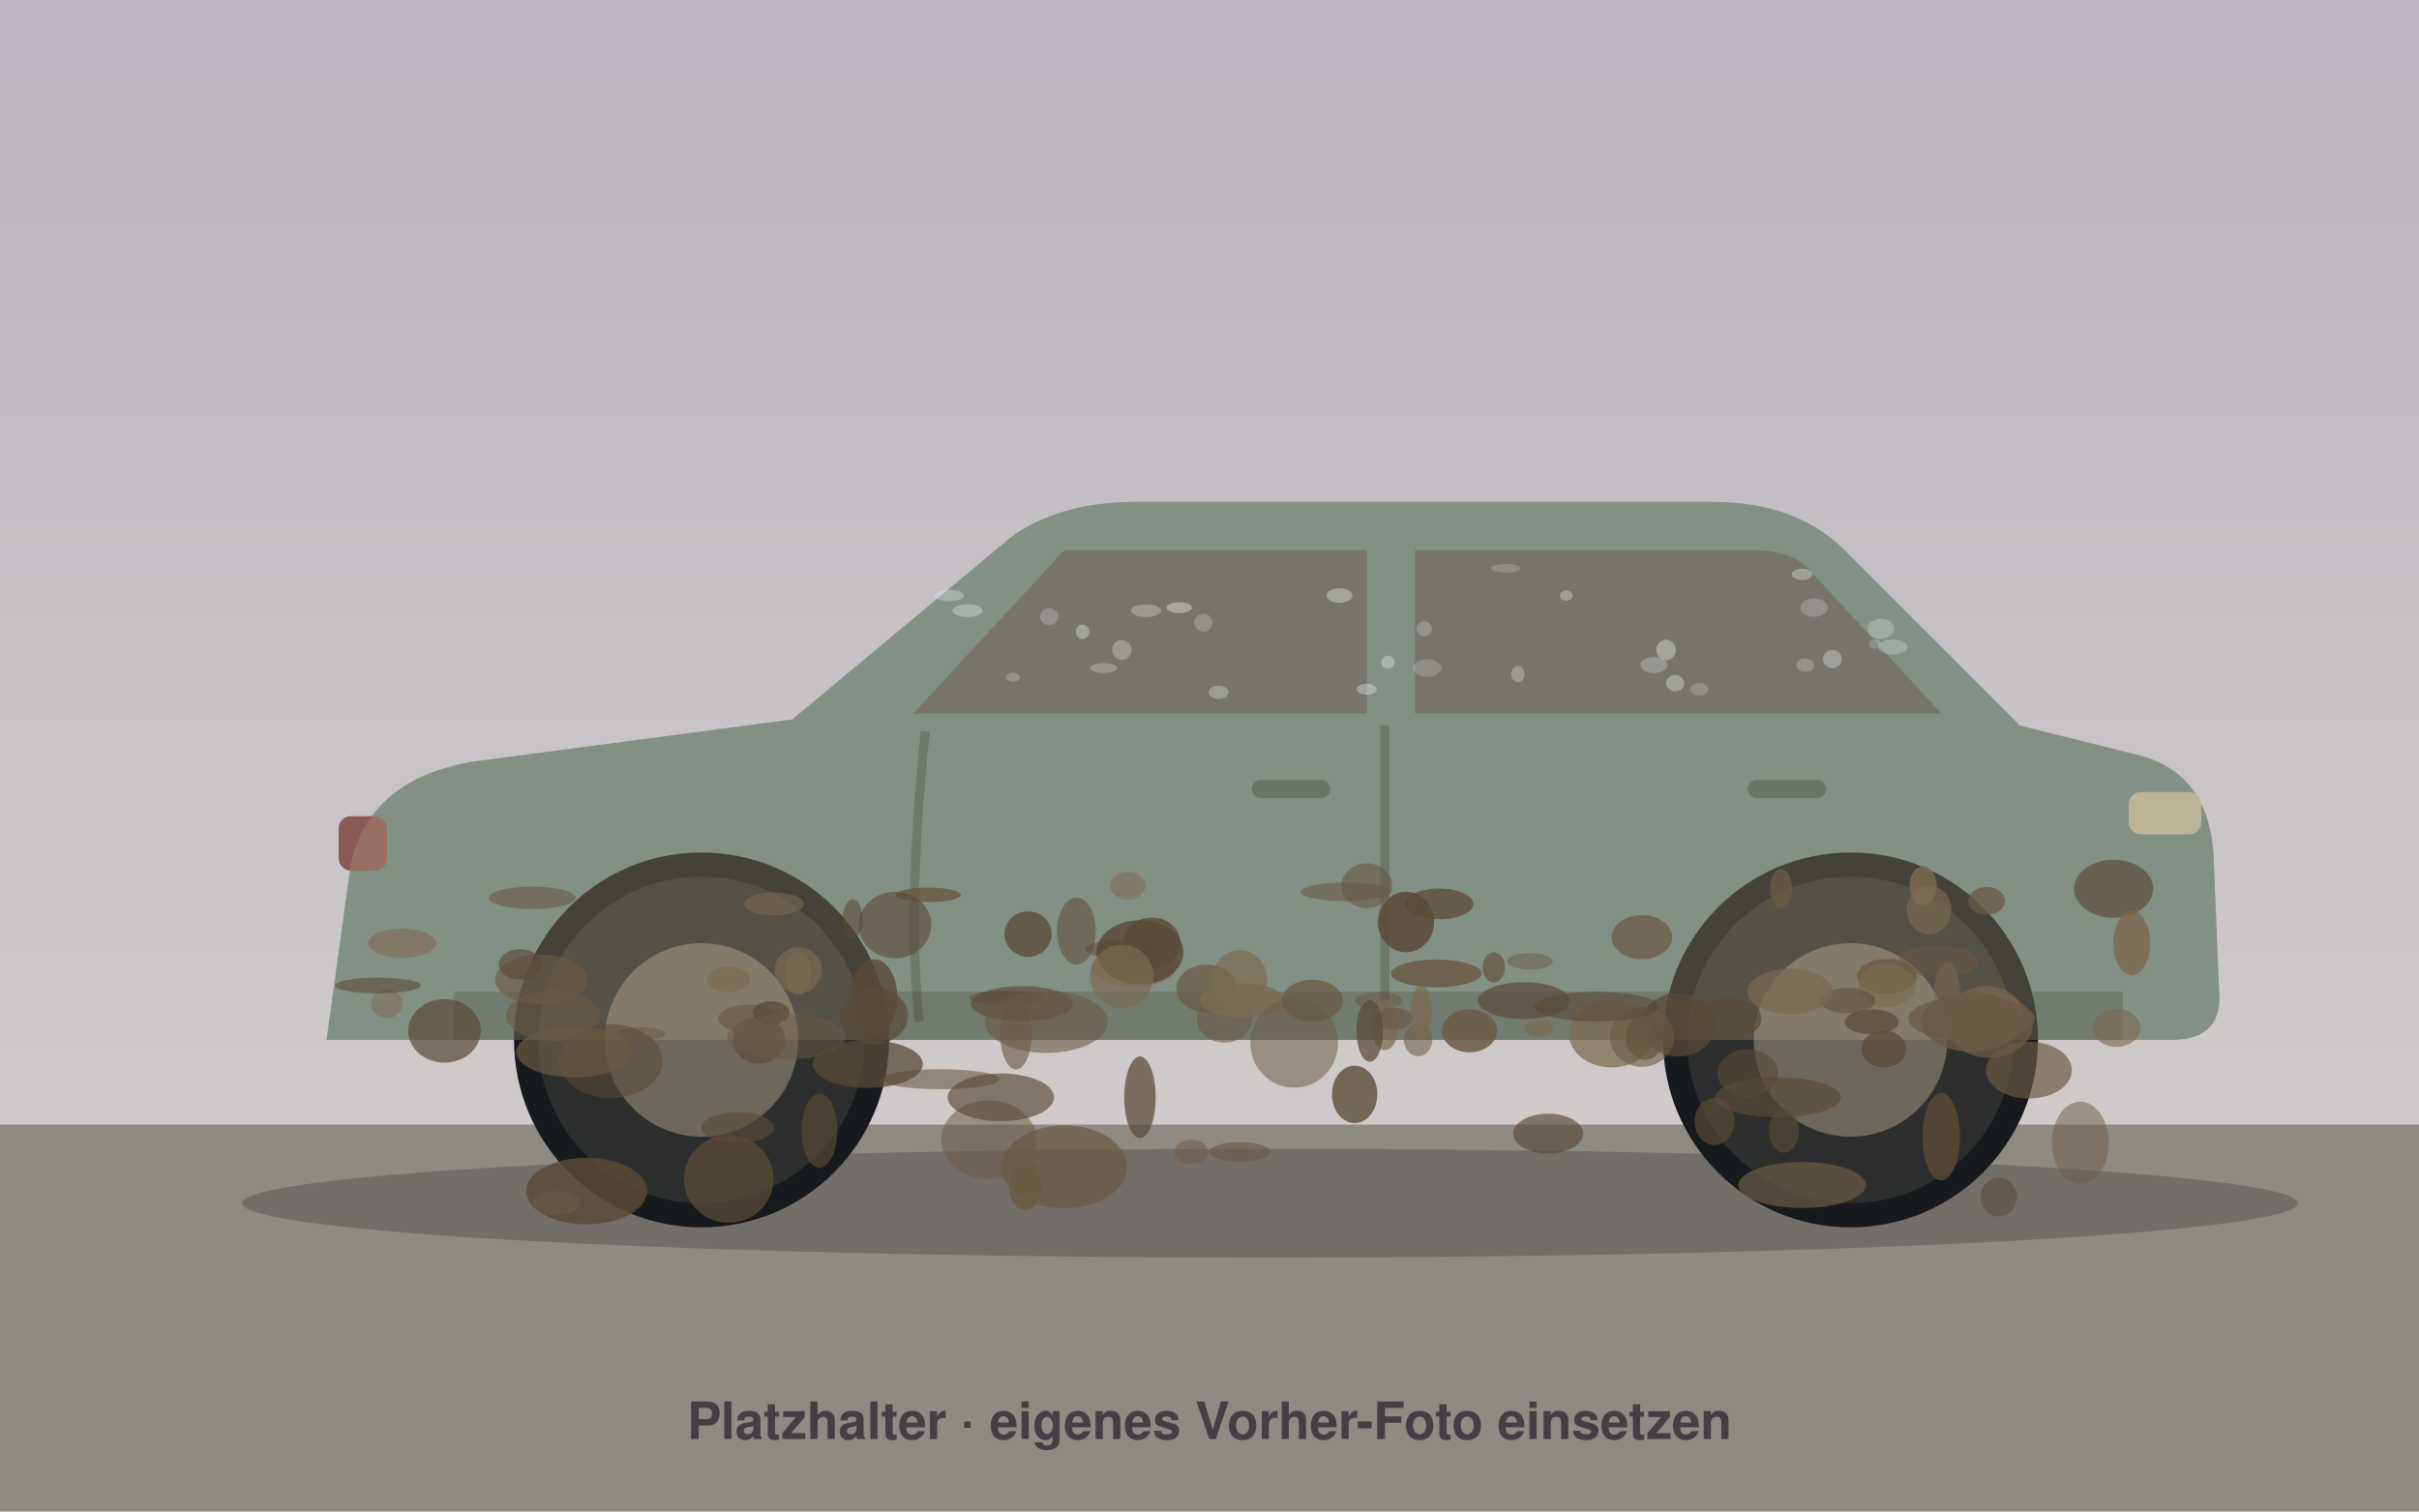
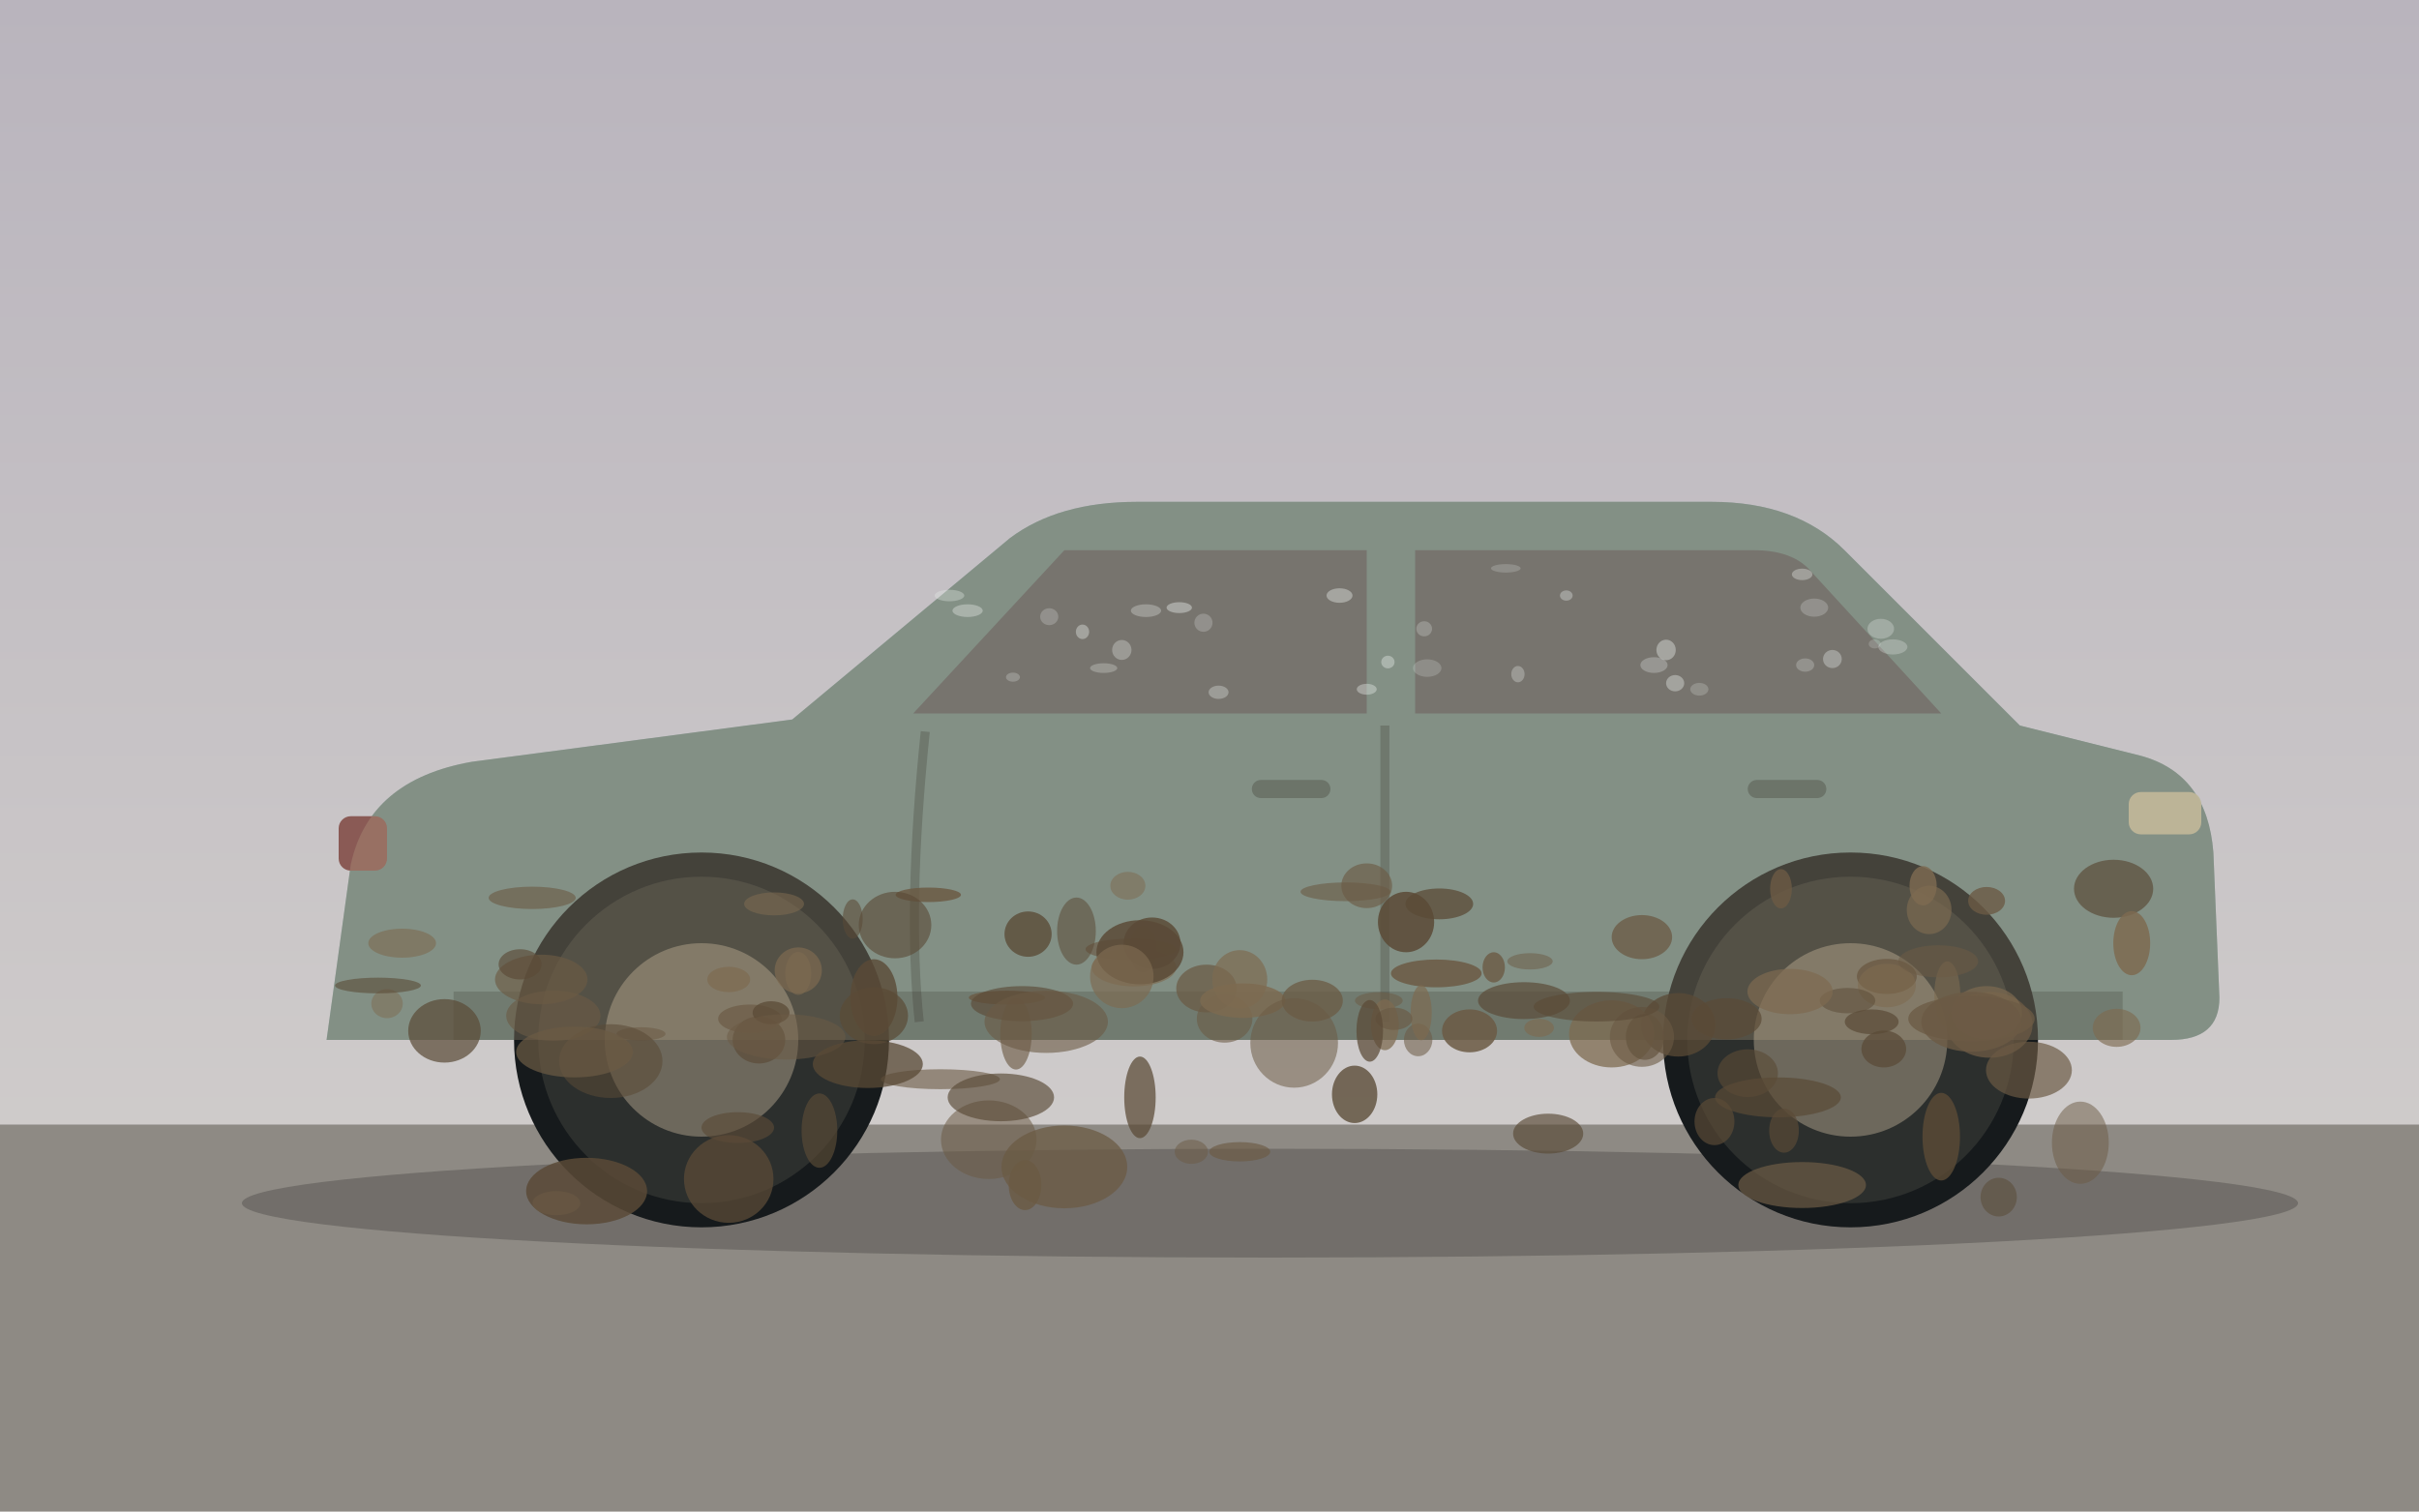
<svg xmlns="http://www.w3.org/2000/svg" viewBox="0 0 800 500" width="800" height="500">
  <defs>
    <linearGradient id="sky" x1="0" y1="0" x2="0" y2="1">
      <stop offset="0" stop-color="#b9b4bd" />
      <stop offset="1" stop-color="#d6d3cf" />
    </linearGradient>
    <linearGradient id="paint" x1="0" y1="0" x2="0" y2="1">
      <stop offset="0" stop-color="#6ae6d6" />
      <stop offset=".55" stop-color="#3ad0bf" />
      <stop offset="1" stop-color="#1f9e90" />
    </linearGradient>
  </defs>
  <rect width="800" height="500" fill="url(#sky)" />
  <rect y="372" width="800" height="128" fill="#8e8a84" />
  <ellipse cx="420" cy="398" rx="340" ry="18" fill="#000" opacity=".2" />
  <path d="M108 344L116 286Q122 258 156 252L262 238L334 178Q350 166 376 166L566 166Q594 166 610 182L668 240L708 250Q730 256 732 282L734 330Q734 344 718 344Z" fill="#6d8784" />
  <rect x="150" y="328" width="552" height="16" fill="#000" opacity=".22" />
  <path d="M352 182L302 236L452 236L452 182ZM468 182L468 236L642 236L598 188Q592 182 580 182Z" fill="#5d6064" />
  <path d="M458 240V338M306 242Q300 300 304 338" stroke="#000" stroke-opacity=".25" stroke-width="3" fill="none" />
  <rect x="414" y="258" width="26" height="6" rx="3" fill="#000" opacity=".3" />
  <rect x="578" y="258" width="26" height="6" rx="3" fill="#000" opacity=".3" />
  <rect x="704" y="262" width="24" height="14" rx="4" fill="#bdb89c" />
  <rect x="112" y="270" width="16" height="18" rx="4" fill="#8a5a55" />
  <circle cx="232" cy="344" r="62" fill="#161a1c" />
  <circle cx="232" cy="344" r="54" fill="#2c2f2d" />
  <circle cx="232" cy="344" r="32" fill="#6d685c" />
  <circle cx="612" cy="344" r="62" fill="#161a1c" />
  <circle cx="612" cy="344" r="54" fill="#2c2f2d" />
  <circle cx="612" cy="344" r="32" fill="#6d685c" />
  <path d="M108 344L116 286Q122 258 156 252L262 238L334 178Q350 166 376 166L566 166Q594 166 610 182L668 240L708 250Q730 256 732 282L734 330Q734 344 718 344Z" fill="#b9a88a" opacity=".28" />
  <ellipse cx="264" cy="321" rx="7.8" ry="7.6" fill="#7d6a50" opacity="0.70" />
  <ellipse cx="486" cy="341" rx="9.1" ry="7.1" fill="#6b5a44" opacity="0.85" />
  <ellipse cx="405" cy="337" rx="9.2" ry="7.9" fill="#6b5a44" opacity="0.58" />
  <ellipse cx="212" cy="342" rx="8.1" ry="2.2" fill="#6b5a44" opacity="0.56" />
  <ellipse cx="699" cy="294" rx="13.1" ry="9.6" fill="#5a4a36" opacity="0.67" />
  <ellipse cx="555" cy="339" rx="12.3" ry="10.5" fill="#5a4a36" opacity="0.75" />
  <ellipse cx="469" cy="344" rx="4.7" ry="5.4" fill="#6b5a44" opacity="0.55" />
  <ellipse cx="251" cy="344" rx="8.7" ry="7.8" fill="#5a4a36" opacity="0.65" />
  <ellipse cx="624" cy="323" rx="9.9" ry="5.8" fill="#6b5a44" opacity="0.82" />
  <ellipse cx="533" cy="342" rx="14.1" ry="11.1" fill="#7d6a50" opacity="0.74" />
  <ellipse cx="543" cy="310" rx="10.0" ry="7.3" fill="#6b5a44" opacity="0.75" />
  <ellipse cx="248" cy="337" rx="10.5" ry="4.7" fill="#6b5a44" opacity="0.67" />
  <ellipse cx="506" cy="318" rx="7.5" ry="2.7" fill="#6b5a44" opacity="0.51" />
  <ellipse cx="378" cy="314" rx="4.5" ry="7.6" fill="#6b5a44" opacity="0.63" />
  <ellipse cx="475" cy="322" rx="15.0" ry="4.6" fill="#6b5a44" opacity="0.85" />
  <ellipse cx="307" cy="296" rx="10.8" ry="2.4" fill="#6b5a44" opacity="0.84" />
  <ellipse cx="296" cy="306" rx="12.0" ry="11.0" fill="#5a4a36" opacity="0.61" />
  <ellipse cx="700" cy="340" rx="7.9" ry="6.3" fill="#7d6a50" opacity="0.64" />
  <ellipse cx="644" cy="329" rx="4.3" ry="11.0" fill="#7d6a50" opacity="0.59" />
  <ellipse cx="504" cy="331" rx="15.2" ry="6.1" fill="#5a4a36" opacity="0.68" />
  <ellipse cx="452" cy="293" rx="8.4" ry="7.4" fill="#6b5a44" opacity="0.63" />
  <ellipse cx="476" cy="299" rx="11.2" ry="5.1" fill="#5a4a36" opacity="0.74" />
  <ellipse cx="333" cy="330" rx="12.6" ry="2.3" fill="#6b5a44" opacity="0.83" />
  <ellipse cx="133" cy="312" rx="11.2" ry="4.8" fill="#7d6a50" opacity="0.61" />
  <ellipse cx="340" cy="309" rx="7.8" ry="7.5" fill="#5a4a36" opacity="0.78" />
  <ellipse cx="183" cy="336" rx="15.6" ry="8.3" fill="#6b5a44" opacity="0.61" />
  <ellipse cx="255" cy="335" rx="6.1" ry="3.8" fill="#5a4a36" opacity="0.73" />
  <ellipse cx="179" cy="324" rx="15.3" ry="8.2" fill="#6b5a44" opacity="0.65" />
  <ellipse cx="638" cy="301" rx="7.4" ry="8.0" fill="#7d6a50" opacity="0.66" />
  <ellipse cx="256" cy="299" rx="9.9" ry="3.8" fill="#7d6a50" opacity="0.56" />
  <ellipse cx="289" cy="336" rx="11.3" ry="9.4" fill="#5a4a36" opacity="0.71" />
  <ellipse cx="375" cy="320" rx="14.0" ry="6.3" fill="#7d6a50" opacity="0.65" />
  <ellipse cx="374" cy="314" rx="15.0" ry="3.5" fill="#6b5a44" opacity="0.67" />
  <ellipse cx="624" cy="326" rx="9.6" ry="7.2" fill="#7d6a50" opacity="0.58" />
  <ellipse cx="571" cy="337" rx="11.6" ry="6.8" fill="#5a4a36" opacity="0.69" />
  <ellipse cx="658" cy="339" rx="14.2" ry="10.9" fill="#6b5a44" opacity="0.78" />
  <ellipse cx="147" cy="341" rx="12.0" ry="10.5" fill="#5a4a36" opacity="0.70" />
  <ellipse cx="128" cy="332" rx="5.2" ry="4.8" fill="#7d6a50" opacity="0.51" />
  <ellipse cx="445" cy="295" rx="14.9" ry="3.1" fill="#6b5a44" opacity="0.59" />
  <ellipse cx="641" cy="318" rx="13.2" ry="5.3" fill="#6b5a44" opacity="0.54" />
  <ellipse cx="657" cy="298" rx="6.1" ry="4.6" fill="#6b5a44" opacity="0.79" />
  <ellipse cx="125" cy="326" rx="14.2" ry="2.6" fill="#5a4a36" opacity="0.59" />
  <ellipse cx="494" cy="320" rx="3.7" ry="5.0" fill="#6b5a44" opacity="0.80" />
  <ellipse cx="589" cy="294" rx="3.6" ry="6.5" fill="#6b5a44" opacity="0.80" />
  <ellipse cx="172" cy="319" rx="7.1" ry="5.0" fill="#5a4a36" opacity="0.64" />
  <ellipse cx="356" cy="308" rx="6.4" ry="11.1" fill="#5a4a36" opacity="0.54" />
  <ellipse cx="456" cy="331" rx="7.9" ry="2.8" fill="#6b5a44" opacity="0.52" />
  <ellipse cx="399" cy="327" rx="10.0" ry="7.9" fill="#6b5a44" opacity="0.72" />
  <ellipse cx="381" cy="312" rx="9.4" ry="8.5" fill="#5a4a36" opacity="0.83" />
  <ellipse cx="373" cy="293" rx="5.8" ry="4.6" fill="#7d6a50" opacity="0.53" />
  <ellipse cx="377" cy="315" rx="14.4" ry="10.6" fill="#5a4a36" opacity="0.84" />
  <ellipse cx="458" cy="339" rx="4.6" ry="8.4" fill="#7d6a50" opacity="0.73" />
  <ellipse cx="657" cy="335" rx="11.7" ry="8.8" fill="#7d6a50" opacity="0.69" />
  <ellipse cx="611" cy="331" rx="9.2" ry="4.2" fill="#5a4a36" opacity="0.52" />
  <ellipse cx="176" cy="297" rx="14.4" ry="3.7" fill="#6b5a44" opacity="0.62" />
  <ellipse cx="636" cy="293" rx="4.5" ry="6.5" fill="#7d6a50" opacity="0.83" />
  <ellipse cx="470" cy="335" rx="3.5" ry="9.1" fill="#7d6a50" opacity="0.69" />
  <ellipse cx="264" cy="322" rx="4.3" ry="7.1" fill="#7d6a50" opacity="0.61" />
  <ellipse cx="461" cy="337" rx="6.1" ry="3.7" fill="#6b5a44" opacity="0.66" />
  <ellipse cx="544" cy="343" rx="6.3" ry="7.6" fill="#5a4a36" opacity="0.69" />
  <ellipse cx="705" cy="312" rx="6.1" ry="10.6" fill="#7d6a50" opacity="0.84" />
  <ellipse cx="371" cy="323" rx="10.5" ry="10.5" fill="#7d6a50" opacity="0.67" />
  <ellipse cx="509" cy="340" rx="4.9" ry="3.0" fill="#7d6a50" opacity="0.67" />
  <ellipse cx="543" cy="343" rx="10.6" ry="9.9" fill="#6b5a44" opacity="0.59" />
  <ellipse cx="241" cy="324" rx="7.1" ry="4.2" fill="#7d6a50" opacity="0.69" />
  <ellipse cx="592" cy="328" rx="14.1" ry="7.5" fill="#7d6a50" opacity="0.70" />
  <ellipse cx="282" cy="304" rx="3.3" ry="6.5" fill="#5a4a36" opacity="0.57" />
  <ellipse cx="465" cy="305" rx="9.3" ry="10.0" fill="#5a4a36" opacity="0.85" />
  <ellipse cx="410" cy="324" rx="9.1" ry="9.7" fill="#7d6a50" opacity="0.69" />
  <ellipse cx="411" cy="331" rx="14.1" ry="5.7" fill="#7d6a50" opacity="0.81" />
  <ellipse cx="194" cy="394" rx="20.0" ry="11.0" fill="#5a4a36" opacity="0.84" />
  <ellipse cx="623" cy="347" rx="7.4" ry="6.1" fill="#5a4a36" opacity="0.72" />
  <ellipse cx="528" cy="333" rx="20.8" ry="4.9" fill="#5a4a36" opacity="0.61" />
  <ellipse cx="394" cy="381" rx="5.5" ry="4.0" fill="#6b5a44" opacity="0.51" />
  <ellipse cx="410" cy="381" rx="10.1" ry="3.2" fill="#6b5a44" opacity="0.65" />
  <ellipse cx="428" cy="345" rx="14.5" ry="14.8" fill="#6b5a44" opacity="0.54" />
  <ellipse cx="339" cy="392" rx="5.4" ry="8.3" fill="#6b5a44" opacity="0.81" />
  <ellipse cx="652" cy="337" rx="20.9" ry="7.5" fill="#6b5a44" opacity="0.77" />
  <ellipse cx="327" cy="377" rx="15.8" ry="13.0" fill="#6b5a44" opacity="0.54" />
  <ellipse cx="671" cy="354" rx="14.2" ry="9.4" fill="#6b5a44" opacity="0.68" />
  <ellipse cx="202" cy="351" rx="17.1" ry="12.2" fill="#5a4a36" opacity="0.56" />
  <ellipse cx="642" cy="376" rx="6.2" ry="14.5" fill="#5a4a36" opacity="0.82" />
  <ellipse cx="512" cy="375" rx="11.6" ry="6.6" fill="#5a4a36" opacity="0.66" />
  <ellipse cx="336" cy="342" rx="5.2" ry="11.8" fill="#6b5a44" opacity="0.63" />
  <ellipse cx="311" cy="357" rx="19.7" ry="3.3" fill="#6b5a44" opacity="0.59" />
  <ellipse cx="578" cy="355" rx="10.0" ry="7.9" fill="#5a4a36" opacity="0.62" />
  <ellipse cx="619" cy="338" rx="8.9" ry="4.1" fill="#5a4a36" opacity="0.70" />
  <ellipse cx="652" cy="338" rx="16.6" ry="9.9" fill="#6b5a44" opacity="0.79" />
  <ellipse cx="567" cy="371" rx="6.6" ry="7.8" fill="#5a4a36" opacity="0.69" />
  <ellipse cx="260" cy="343" rx="19.6" ry="7.5" fill="#6b5a44" opacity="0.51" />
  <ellipse cx="596" cy="392" rx="21.1" ry="7.6" fill="#6b5a44" opacity="0.72" />
  <ellipse cx="688" cy="378" rx="9.4" ry="13.6" fill="#6b5a44" opacity="0.51" />
  <ellipse cx="271" cy="374" rx="5.9" ry="12.3" fill="#5a4a36" opacity="0.67" />
  <ellipse cx="448" cy="362" rx="7.5" ry="9.5" fill="#5a4a36" opacity="0.78" />
  <ellipse cx="661" cy="396" rx="6.0" ry="6.4" fill="#5a4a36" opacity="0.55" />
  <ellipse cx="590" cy="374" rx="4.9" ry="7.3" fill="#5a4a36" opacity="0.68" />
  <ellipse cx="434" cy="331" rx="10.1" ry="6.9" fill="#6b5a44" opacity="0.74" />
  <ellipse cx="241" cy="390" rx="14.8" ry="14.5" fill="#5a4a36" opacity="0.76" />
  <ellipse cx="352" cy="386" rx="20.8" ry="13.7" fill="#6b5a44" opacity="0.74" />
  <ellipse cx="287" cy="352" rx="18.2" ry="7.9" fill="#5a4a36" opacity="0.75" />
  <ellipse cx="377" cy="363" rx="5.2" ry="13.5" fill="#5a4a36" opacity="0.73" />
  <ellipse cx="331" cy="363" rx="17.6" ry="7.9" fill="#5a4a36" opacity="0.66" />
  <ellipse cx="190" cy="348" rx="19.3" ry="8.4" fill="#6b5a44" opacity="0.71" />
  <ellipse cx="289" cy="330" rx="7.8" ry="12.7" fill="#5a4a36" opacity="0.80" />
  <ellipse cx="453" cy="341" rx="4.4" ry="10.2" fill="#5a4a36" opacity="0.72" />
  <ellipse cx="244" cy="373" rx="12.0" ry="5.1" fill="#5a4a36" opacity="0.64" />
  <ellipse cx="338" cy="332" rx="16.9" ry="5.8" fill="#5a4a36" opacity="0.64" />
  <ellipse cx="184" cy="398" rx="7.9" ry="4.0" fill="#6b5a44" opacity="0.57" />
  <ellipse cx="346" cy="338" rx="20.4" ry="10.3" fill="#6b5a44" opacity="0.60" />
  <ellipse cx="588" cy="363" rx="20.8" ry="6.6" fill="#5a4a36" opacity="0.70" />
  <ellipse cx="320" cy="202" rx="5.0" ry="2.1" fill="#e8ecea" opacity="0.37" />
  <ellipse cx="620" cy="213" rx="2.0" ry="1.5" fill="#e8ecea" opacity="0.20" />
  <ellipse cx="471" cy="208" rx="2.6" ry="2.5" fill="#e8ecea" opacity="0.25" />
  <ellipse cx="622" cy="208" rx="4.4" ry="3.3" fill="#e8ecea" opacity="0.30" />
  <ellipse cx="551" cy="215" rx="3.2" ry="3.4" fill="#e8ecea" opacity="0.41" />
  <ellipse cx="347" cy="204" rx="3.0" ry="2.8" fill="#e8ecea" opacity="0.24" />
  <ellipse cx="547" cy="220" rx="4.5" ry="2.6" fill="#e8ecea" opacity="0.29" />
  <ellipse cx="443" cy="197" rx="4.3" ry="2.4" fill="#e8ecea" opacity="0.41" />
  <ellipse cx="472" cy="221" rx="4.7" ry="2.9" fill="#e8ecea" opacity="0.21" />
  <ellipse cx="365" cy="221" rx="4.5" ry="1.6" fill="#e8ecea" opacity="0.28" />
  <ellipse cx="502" cy="223" rx="2.2" ry="2.7" fill="#e8ecea" opacity="0.31" />
  <ellipse cx="597" cy="220" rx="3.0" ry="2.2" fill="#e8ecea" opacity="0.25" />
  <ellipse cx="562" cy="228" rx="3.0" ry="2.1" fill="#e8ecea" opacity="0.22" />
  <ellipse cx="518" cy="197" rx="2.1" ry="1.7" fill="#e8ecea" opacity="0.35" />
  <ellipse cx="314" cy="197" rx="4.9" ry="1.9" fill="#e8ecea" opacity="0.33" />
  <ellipse cx="600" cy="201" rx="4.6" ry="3.0" fill="#e8ecea" opacity="0.24" />
  <ellipse cx="335" cy="224" rx="2.3" ry="1.5" fill="#e8ecea" opacity="0.25" />
  <ellipse cx="596" cy="190" rx="3.4" ry="1.9" fill="#e8ecea" opacity="0.36" />
  <ellipse cx="554" cy="226" rx="3.0" ry="2.7" fill="#e8ecea" opacity="0.39" />
  <ellipse cx="403" cy="229" rx="3.3" ry="2.2" fill="#e8ecea" opacity="0.33" />
  <ellipse cx="459" cy="219" rx="2.2" ry="2.1" fill="#e8ecea" opacity="0.39" />
  <ellipse cx="606" cy="218" rx="3.1" ry="3.0" fill="#e8ecea" opacity="0.35" />
  <ellipse cx="379" cy="202" rx="5.0" ry="2.1" fill="#e8ecea" opacity="0.31" />
  <ellipse cx="390" cy="201" rx="4.2" ry="1.8" fill="#e8ecea" opacity="0.42" />
  <ellipse cx="626" cy="214" rx="4.8" ry="2.5" fill="#e8ecea" opacity="0.29" />
  <ellipse cx="371" cy="215" rx="3.2" ry="3.3" fill="#e8ecea" opacity="0.32" />
  <ellipse cx="498" cy="188" rx="4.9" ry="1.4" fill="#e8ecea" opacity="0.21" />
  <ellipse cx="358" cy="209" rx="2.2" ry="2.4" fill="#e8ecea" opacity="0.39" />
  <ellipse cx="398" cy="206" rx="3.0" ry="3.0" fill="#e8ecea" opacity="0.24" />
  <ellipse cx="452" cy="228" rx="3.3" ry="1.8" fill="#e8ecea" opacity="0.39" />
-   <text x="400" y="476" text-anchor="middle" font-family="Helvetica, Arial, sans-serif" font-size="17" font-weight="600" fill="#2b2530" opacity=".75">Platzhalter · eigenes Vorher-Foto einsetzen</text>
</svg>
